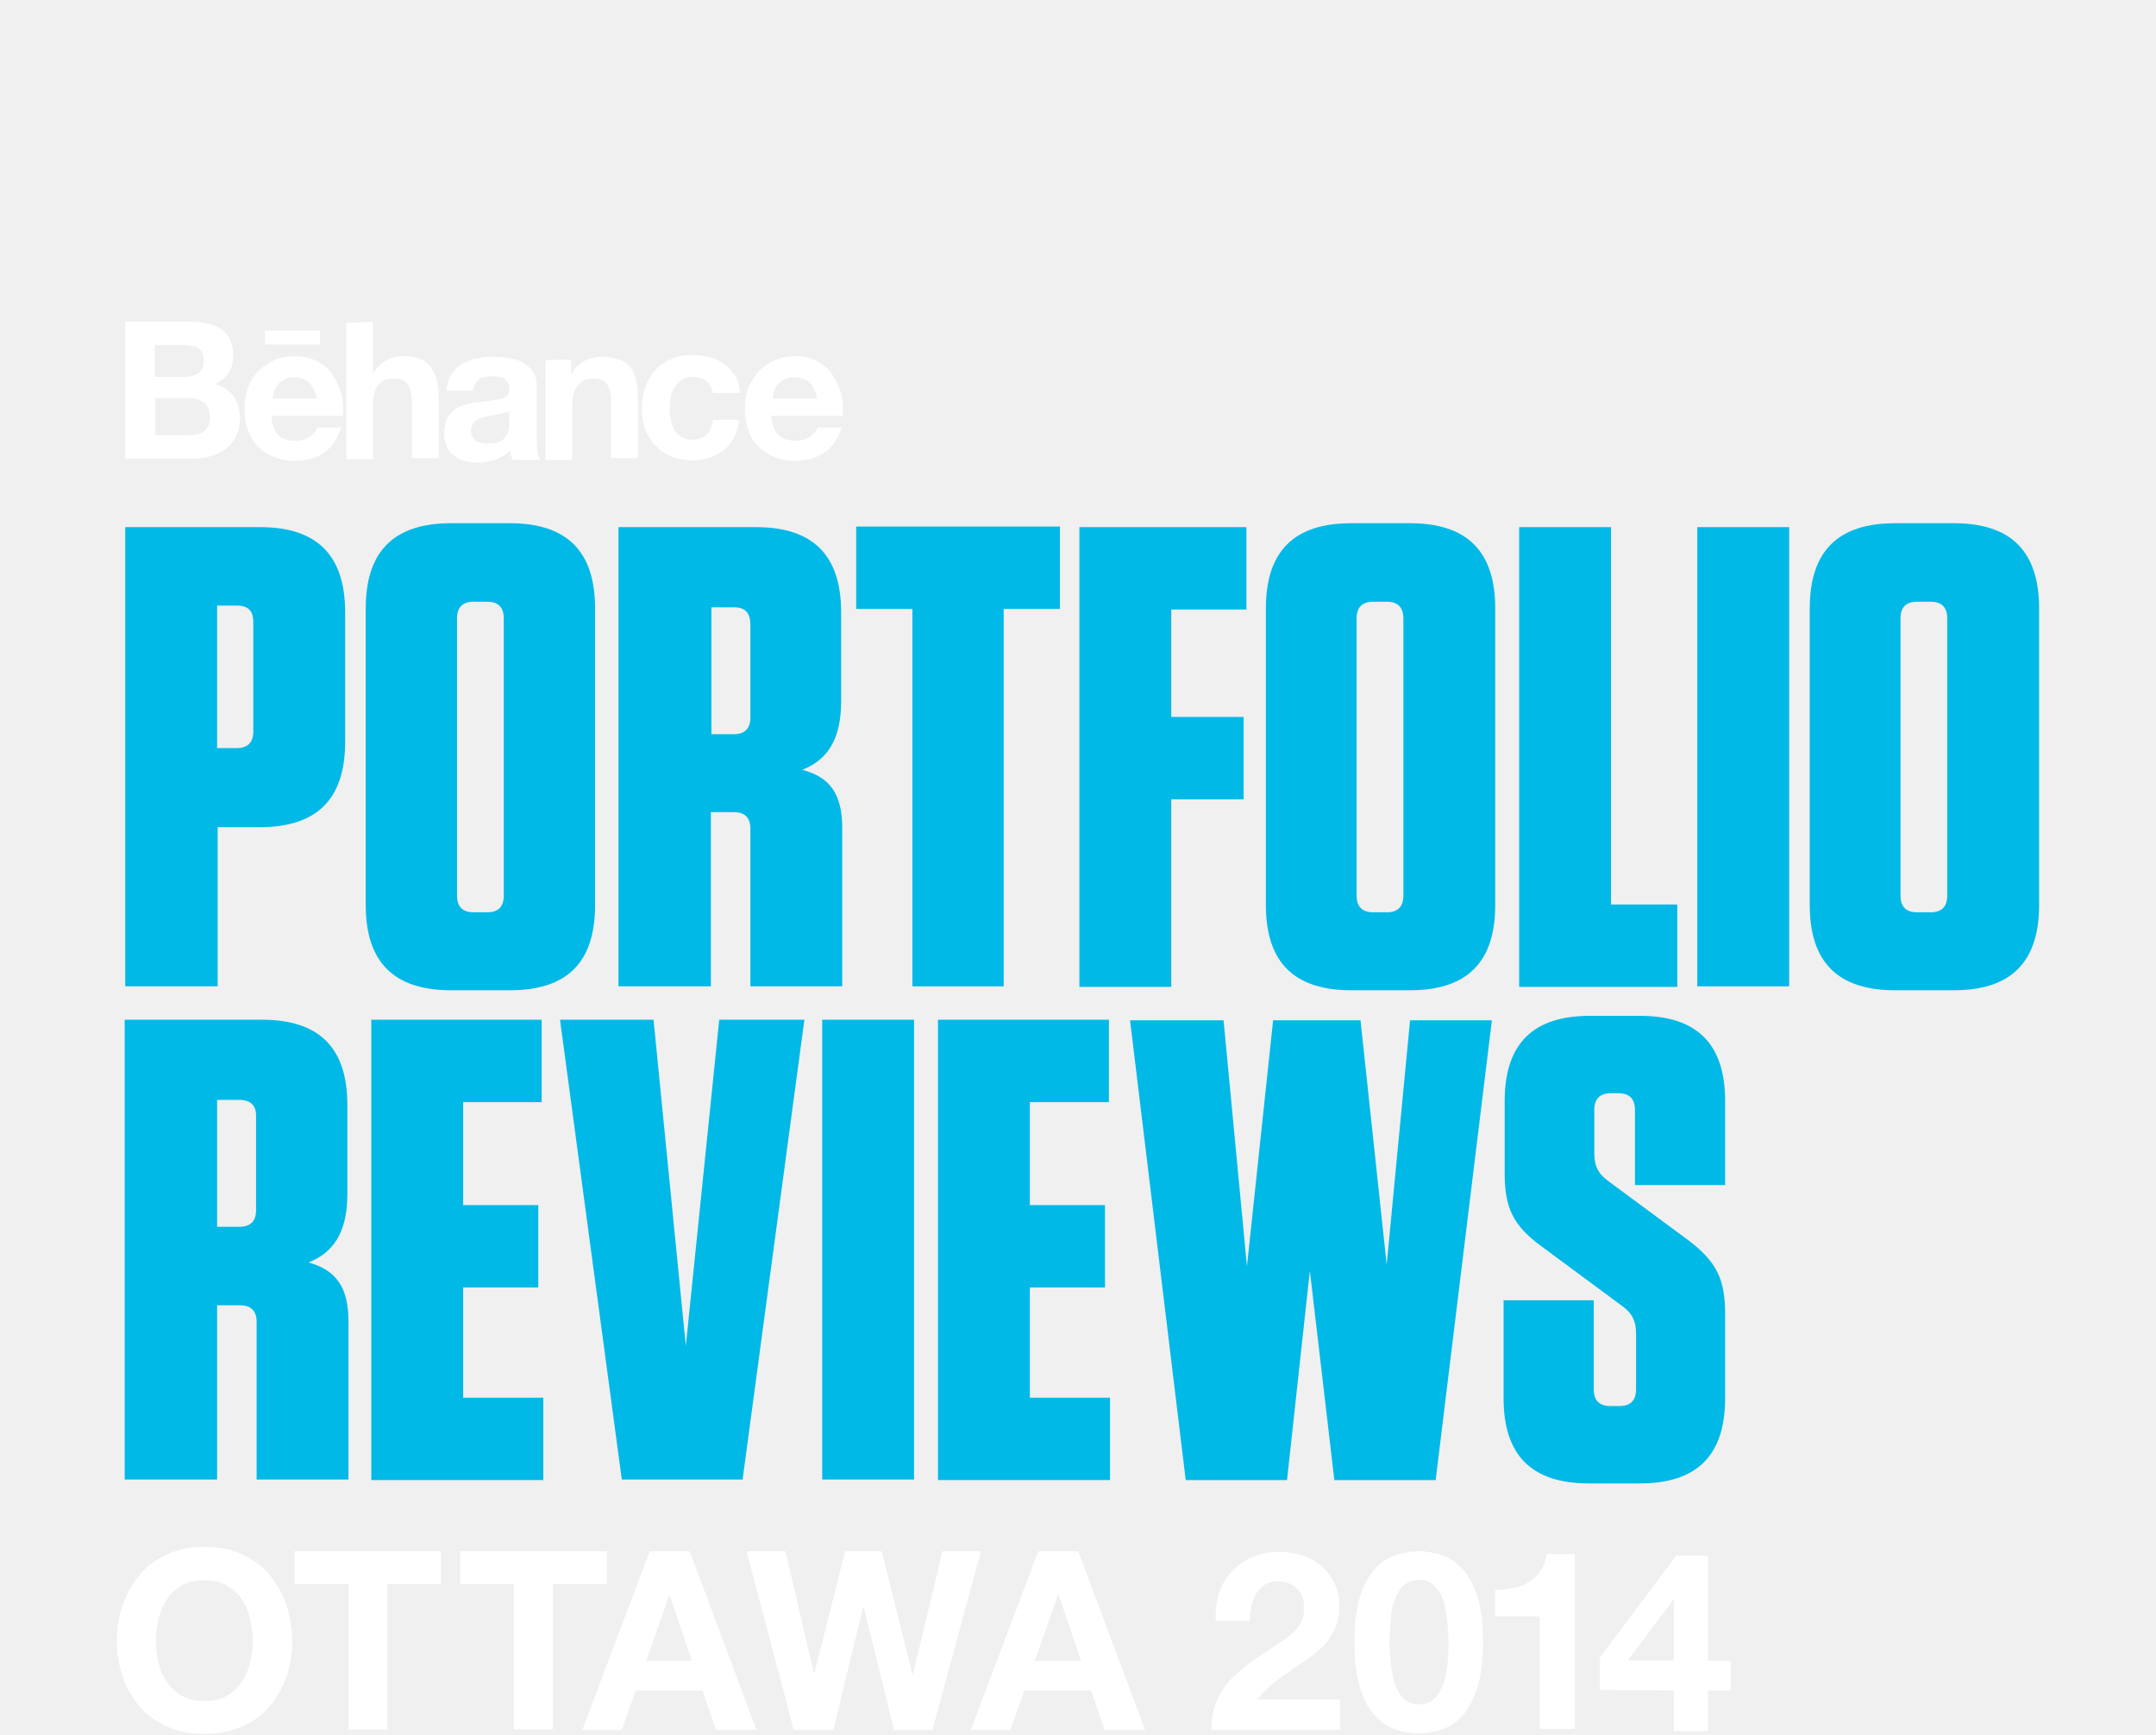
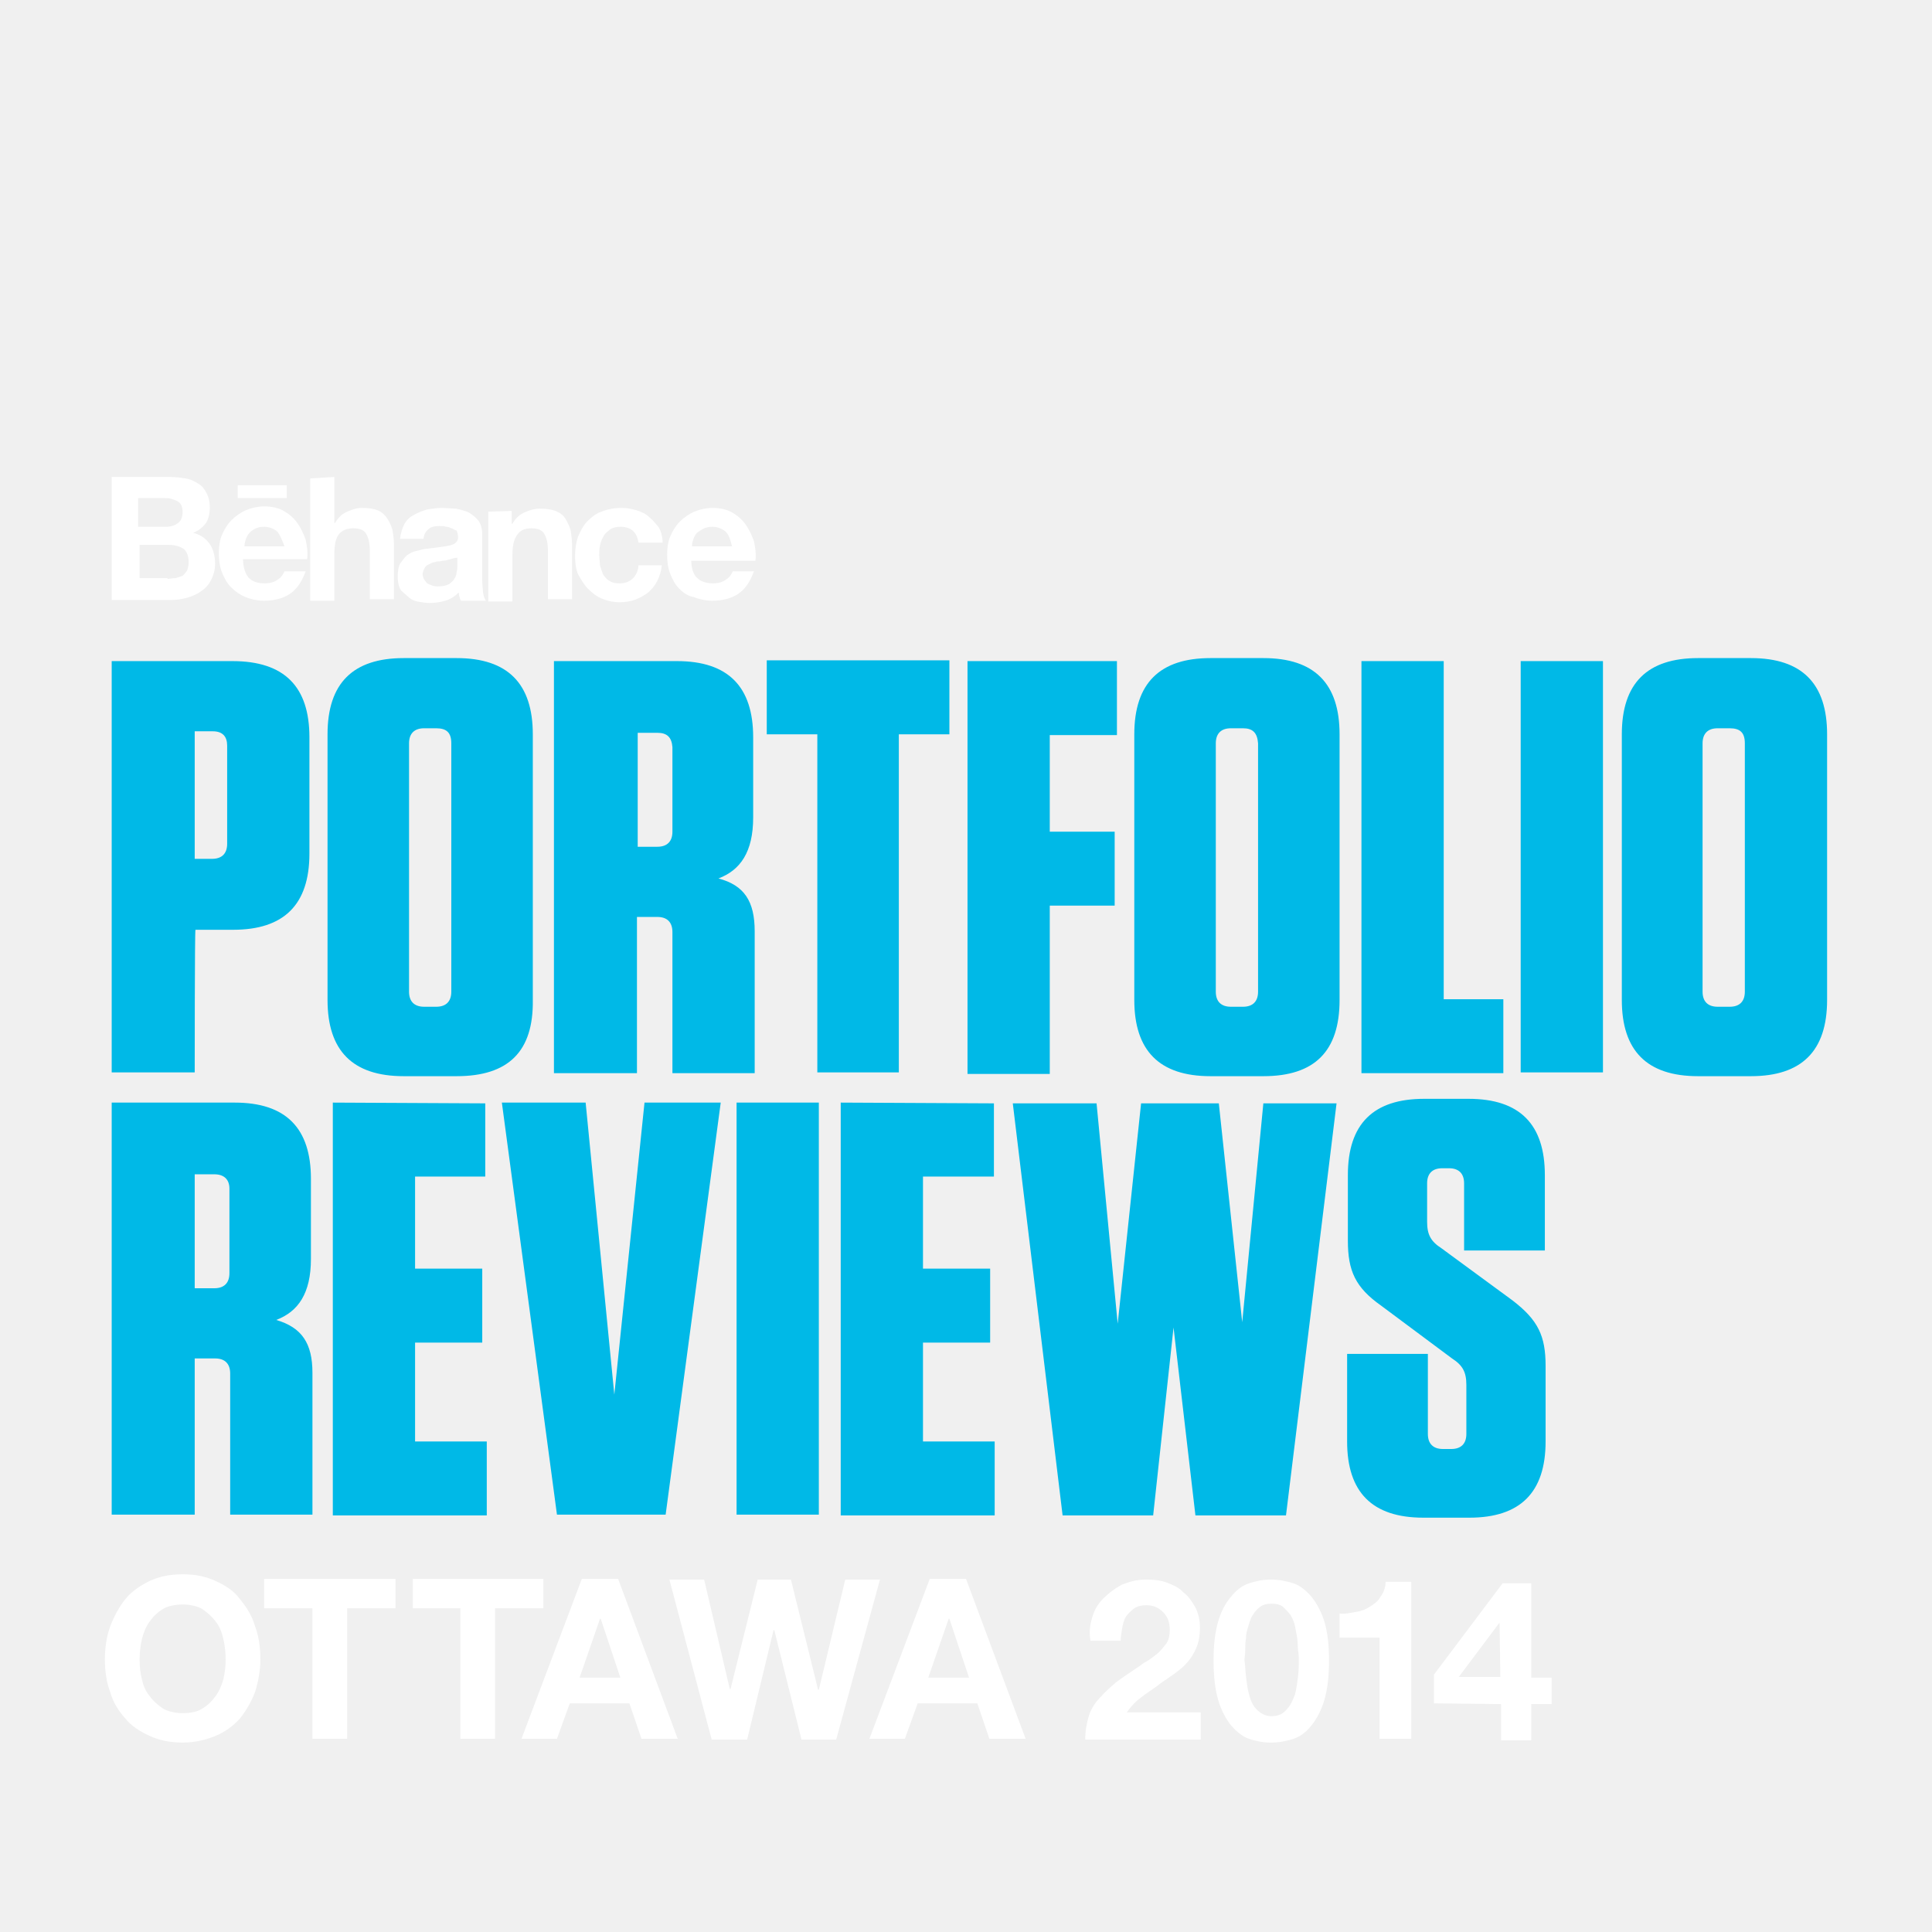
- <svg xmlns="http://www.w3.org/2000/svg" version="1.1" id="Layer_1" x="0px" y="0px" viewBox="0 0 387.3 311.6" style="enable-background:new 0 0 387.3 311.6;" xml:space="preserve">
-   <g>
-     <g style="enable-background:new    ;">
-       <path style="fill:#FFFFFF;" d="M22.1,288.2c0.7-2,1.8-3.9,3.1-5.4c1.3-1.6,3-2.7,4.9-3.6c2-0.9,4.1-1.3,6.6-1.3    c2.5,0,4.7,0.4,6.7,1.3c1.9,0.9,3.6,2,4.9,3.6c1.3,1.6,2.4,3.3,3.1,5.4c0.7,2,1.1,4.3,1.1,6.7c0,2.3-0.4,4.5-1.1,6.5    c-0.7,2-1.8,3.8-3.1,5.3c-1.3,1.5-3,2.7-4.9,3.5c-1.9,0.8-4.1,1.3-6.7,1.3c-2.5,0-4.7-0.4-6.6-1.3c-2-0.9-3.7-2-4.9-3.5    c-1.3-1.5-2.4-3.2-3.1-5.3c-0.7-2-1.1-4.2-1.1-6.5C21,292.5,21.3,290.3,22.1,288.2z M28.5,298.8c0.3,1.3,0.8,2.4,1.5,3.4    s1.6,1.8,2.7,2.5c1.1,0.6,2.5,0.9,4,0.9c1.6,0,3-0.3,4-0.9c1.1-0.6,2-1.5,2.7-2.5c0.7-1,1.2-2.2,1.5-3.4c0.3-1.3,0.5-2.6,0.5-3.9    c0-1.4-0.2-2.7-0.5-4.1s-0.8-2.5-1.5-3.5c-0.7-1.1-1.6-1.8-2.7-2.5c-1.1-0.6-2.5-0.9-4-0.9s-3,0.3-4,0.9c-1.1,0.6-2,1.5-2.7,2.5    c-0.7,1.1-1.2,2.2-1.5,3.5c-0.3,1.3-0.5,2.7-0.5,4.1C28,296.3,28.2,297.6,28.5,298.8z" />
-       <path style="fill:#FFFFFF;" d="M52.9,284.6v-5.9h26.3v5.9h-9.6v26.1h-7v-26.1H52.9z" />
-       <path style="fill:#FFFFFF;" d="M82.7,284.6v-5.9H109v5.9h-9.7v26.1h-7v-26.1H82.7z" />
-       <path style="fill:#FFFFFF;" d="M123.9,278.7l12,32.1h-7.3l-2.4-7.1h-12l-2.5,7.1h-7.1l12.1-32.1L123.9,278.7L123.9,278.7z     M124.3,298.4l-4-11.8h-0.1l-4.1,11.8H124.3z" />
-       <path style="fill:#FFFFFF;" d="M160.6,310.8l-5.4-21.9H155l-5.3,21.9h-7.1l-8.5-32.1h7l5.1,21.9h0.1l5.5-21.9h6.6l5.5,22.1h0.1    l5.3-22.1h6.9l-8.7,32.1H160.6z" />
-       <path style="fill:#FFFFFF;" d="M193.7,278.7l12,32.1h-7.3l-2.4-7.1h-12l-2.5,7.1h-7.1l12.1-32.1H193.7z M194.2,298.4l-4-11.8H190    l-4.1,11.8H194.2z" />
-       <path style="fill:#FFFFFF;" d="M218.9,286.5c0.5-1.6,1.2-2.9,2.2-4c1-1.1,2.2-2,3.7-2.7c1.5-0.6,3.1-1,5-1c1.5,0,2.8,0.2,4.1,0.6    c1.3,0.4,2.5,1.1,3.4,1.9c1,0.8,1.8,1.9,2.4,3.1s0.9,2.6,0.9,4.1c0,1.6-0.3,3-0.8,4.1c-0.5,1.1-1.2,2.2-2,3    c-0.8,0.9-1.8,1.7-2.8,2.4c-1.1,0.7-2.2,1.5-3.2,2.2c-1.1,0.7-2.2,1.5-3.2,2.3c-1,0.8-1.9,1.8-2.7,2.8h14.8v5.5h-23.1    c0-1.8,0.3-3.4,0.8-4.8c0.5-1.3,1.2-2.5,2.2-3.7c0.9-1.1,2-2,3.2-3c1.2-0.9,2.5-1.8,3.9-2.7c0.7-0.5,1.4-1,2.2-1.5    c0.8-0.5,1.5-1.1,2.2-1.6c0.6-0.6,1.2-1.3,1.6-2c0.4-0.8,0.6-1.6,0.6-2.5c0-1.6-0.4-2.7-1.3-3.6c-0.9-0.9-2-1.3-3.4-1.3    c-0.9,0-1.7,0.2-2.4,0.6c-0.6,0.4-1.2,1-1.6,1.7c-0.4,0.7-0.6,1.5-0.8,2.3c-0.2,0.9-0.3,1.7-0.3,2.5h-6.1    C218.3,289.6,218.5,288,218.9,286.5z" />
-       <path style="fill:#FFFFFF;" d="M244.2,287.2c0.6-2.1,1.5-3.8,2.5-5c1.1-1.3,2.3-2.2,3.7-2.7c1.4-0.5,2.8-0.8,4.4-0.8    c1.6,0,3.1,0.3,4.5,0.8c1.4,0.5,2.6,1.5,3.7,2.7c1.1,1.3,1.9,3,2.5,5c0.6,2.1,0.9,4.6,0.9,7.7c0,3.2-0.3,5.8-0.9,7.9    c-0.6,2.1-1.5,3.8-2.5,5.1c-1.1,1.3-2.3,2.2-3.7,2.7c-1.4,0.5-2.9,0.8-4.5,0.8c-1.6,0-3-0.3-4.4-0.8c-1.4-0.5-2.6-1.5-3.7-2.7    c-1.1-1.3-1.9-3-2.5-5.1s-0.9-4.7-0.9-7.9C243.3,291.9,243.6,289.4,244.2,287.2z M249.8,298.2c0.1,1.3,0.3,2.5,0.6,3.7    c0.3,1.2,0.8,2.2,1.5,3c0.7,0.8,1.7,1.3,3,1.3s2.3-0.4,3-1.3c0.7-0.8,1.2-1.8,1.6-3c0.3-1.2,0.5-2.4,0.6-3.7    c0.1-1.3,0.1-2.4,0.1-3.2c0-0.5,0-1.2-0.1-2c0-0.8-0.1-1.6-0.2-2.4c-0.1-0.8-0.3-1.6-0.4-2.4s-0.5-1.5-0.9-2.2    c-0.4-0.6-0.9-1.1-1.5-1.6c-0.6-0.4-1.3-0.6-2.2-0.6c-0.9,0-1.6,0.2-2.2,0.6c-0.6,0.4-1.1,0.9-1.5,1.6c-0.4,0.6-0.6,1.3-0.9,2.2    s-0.4,1.6-0.4,2.4c-0.1,0.8-0.1,1.6-0.2,2.4c0,0.8-0.1,1.4-0.1,2C249.6,295.9,249.7,297,249.8,298.2z" />
-       <path style="fill:#FFFFFF;" d="M276.6,310.8v-20.4h-8v-4.8c1.1,0.1,2.2-0.1,3.2-0.3c1.1-0.2,2-0.5,2.8-1.1c0.8-0.5,1.6-1.1,2.1-2    c0.6-0.8,1-1.8,1.1-3h5.1v31.4h-6.4L276.6,310.8L276.6,310.8z" />
-       <path style="fill:#FFFFFF;" d="M287.4,303.6v-5.8l13.7-18.3h5.7v18.9h4.1v5.3h-4.1v7.3h-6.1v-7.3L287.4,303.6L287.4,303.6z     M300.6,287.4l-8.2,10.9h8.3v-10.9H300.6z" />
-     </g>
-     <g>
-       <path style="fill:#00B9E7;" d="M39.1,177.2H22.5V94.7h24.2C57,94.7,62,99.8,62,110v23.3c0,10.3-5.1,15.3-15.3,15.3h-7.6V177.2z     M42.6,108.8H39v25.6h3.5c2,0,3-1,3-3v-19.7C45.5,109.8,44.6,108.8,42.6,108.8z" />
-       <path style="fill:#00B9E7;" d="M91.6,177.9H81c-10.3,0-15.3-5.1-15.3-15.3v-53.3C65.7,99,70.8,94,81,94h10.6    c10.3,0,15.3,5.1,15.3,15.3v53.3C106.9,172.9,101.9,177.9,91.6,177.9z M87.5,108.1h-2.4c-2,0-3,1-3,3v49.8c0,2,1,3,3,3h2.4    c2,0,3-1,3-3v-49.8C90.5,109.1,89.5,108.1,87.5,108.1z" />
-       <path style="fill:#00B9E7;" d="M151.3,148.8v28.4h-16.5v-28.3c0-2-1-3-3-3h-4.1v31.3h-16.6V94.7h24.7c10.3,0,15.3,5.1,15.3,15.3    v16c0,7-2.6,10.6-7,12.3C149.2,139.6,151.3,142.8,151.3,148.8z M131.8,109.1h-4v22.8h4c2,0,3-1,3-3V112    C134.7,110,133.8,109.1,131.8,109.1z" />
-       <path style="fill:#00B9E7;" d="M163.9,177.2v-67.8h-10.1V94.6h36.6v14.8h-10.1v67.8L163.9,177.2L163.9,177.2z" />
-       <path style="fill:#00B9E7;" d="M223.9,94.7v14.8h-13.5v19.3h13v14.8h-13v33.7h-16.5V94.7H223.9z" />
-       <path style="fill:#00B9E7;" d="M253.3,177.9h-10.6c-10.3,0-15.3-5.1-15.3-15.3v-53.3c0-10.3,5.1-15.3,15.3-15.3h10.6    c10.3,0,15.3,5.1,15.3,15.3v53.3C268.6,172.9,263.5,177.9,253.3,177.9z M249.1,108.1h-2.4c-2,0-3,1-3,3v49.8c0,2,1,3,3,3h2.4    c2,0,3-1,3-3v-49.8C252.1,109.1,251.1,108.1,249.1,108.1z" />
-       <path style="fill:#00B9E7;" d="M289.4,94.7v67.8h11.9v14.8h-28.4V94.7H289.4z" />
-       <path style="fill:#00B9E7;" d="M321.4,177.2h-16.5V94.7h16.5V177.2z" />
-       <path style="fill:#00B9E7;" d="M351,177.9h-10.6c-10.3,0-15.3-5.1-15.3-15.3v-53.3c0-10.3,5.1-15.3,15.3-15.3H351    c10.3,0,15.3,5.1,15.3,15.3v53.3C366.3,172.9,361.2,177.9,351,177.9z M346.8,108.1h-2.4c-2,0-3,1-3,3v49.8c0,2,1,3,3,3h2.4    c2,0,3-1,3-3v-49.8C349.8,109.1,348.8,108.1,346.8,108.1z" />
-       <path style="fill:#00B9E7;" d="M62.6,237.4v28.4H46.1v-28.3c0-2-1-3-3-3H39v31.3H22.4v-82.6h24.7c10.3,0,15.3,5.1,15.3,15.3v16    c0,7-2.6,10.6-7,12.3C60.5,228.2,62.6,231.4,62.6,237.4z M43,197.6h-4v22.8h4c2,0,3-1,3-3v-17C46,198.6,45,197.6,43,197.6z" />
-       <path style="fill:#00B9E7;" d="M97.3,183.3V198H83.2v18.5h13.5v14.8H83.2v19.8h14.4v14.8H66.7v-82.7H97.3z" />
-       <path style="fill:#00B9E7;" d="M111.7,265.8l-11.1-82.6h16.8l5.8,58.6l6-58.6h15.3l-11.1,82.6H111.7z" />
-       <path style="fill:#00B9E7;" d="M164.2,265.8h-16.5v-82.6h16.5V265.8z" />
-       <path style="fill:#00B9E7;" d="M199.2,183.3V198H185v18.5h13.5v14.8H185v19.8h14.4v14.8h-30.9v-82.7H199.2z" />
-       <path style="fill:#00B9E7;" d="M244.4,183.3l4.7,43.9l4.2-43.9H268l-10.1,82.6h-18.2l-4.4-37.6l-4.1,37.6h-18.2L203,183.3h16.8    l4.2,44.2l4.7-44.2L244.4,183.3L244.4,183.3z" />
-       <path style="fill:#00B9E7;" d="M309.9,236v15.2c0,10.3-5.1,15.3-15.3,15.3h-9.2c-10.3,0-15.3-5.1-15.3-15.3v-17.6h16.2v16    c0,2,1,3,3,3h1.6c2,0,3-1,3-3v-9.9c0-2.6-0.8-3.9-2.8-5.3l-14.2-10.5c-5.1-3.7-6.6-7-6.6-13v-13.1c0-10.3,5.1-15.3,15.3-15.3h9    c10.3,0,15.3,5.1,15.3,15.3v15.1h-16.2v-13.5c0-2-1-3-3-3h-1.3c-2,0-3,1-3,3v7.7c0,2.6,0.8,3.9,2.8,5.3l14.2,10.5    C308.4,226.7,309.9,229.9,309.9,236z" />
-     </g>
-     <g>
-       <path style="fill:#FFFFFF;" d="M34,57.8c1.1,0,2.3,0.1,3.2,0.3c1,0.2,1.8,0.6,2.5,1c0.7,0.4,1.2,1.1,1.6,1.9s0.6,1.8,0.6,2.9    c0,1.2-0.3,2.3-0.8,3.1c-0.6,0.8-1.4,1.5-2.5,2c1.6,0.4,2.6,1.2,3.4,2.3c0.8,1.1,1.1,2.5,1.1,3.9c0,1.2-0.3,2.3-0.7,3.2    c-0.4,0.9-1.1,1.7-1.9,2.3c-0.8,0.6-1.8,1-2.8,1.3c-1,0.3-2.1,0.4-3.2,0.4h-12V57.8L34,57.8L34,57.8z M33.3,67.7    c1,0,1.8-0.3,2.4-0.7c0.6-0.4,0.9-1.2,0.9-2.3c0-0.6-0.1-1-0.3-1.4c-0.2-0.4-0.5-0.6-0.8-0.8c-0.3-0.2-0.8-0.3-1.2-0.4    c-0.4-0.1-0.9-0.1-1.4-0.1h-5.1v5.7H33.3z M33.6,78.2c0.5,0,1-0.1,1.6-0.1c0.5-0.1,0.9-0.3,1.3-0.5s0.6-0.6,0.9-1    c0.2-0.4,0.3-1,0.3-1.6c0-1.3-0.4-2.2-1.1-2.7c-0.7-0.5-1.7-0.8-2.8-0.8h-5.9v6.7L33.6,78.2L33.6,78.2z" />
-       <path style="fill:#FFFFFF;" d="M49.9,78.1c0.7,0.7,1.8,1.1,3.2,1.1c1,0,1.9-0.3,2.6-0.8c0.7-0.5,1.1-1,1.3-1.6h4.3    c-0.7,2.1-1.8,3.7-3.2,4.6c-1.4,0.9-3.2,1.4-5.1,1.4c-1.4,0-2.7-0.3-3.8-0.7c-1.1-0.4-2-1.1-2.9-1.9c-0.8-0.8-1.3-1.8-1.8-3    c-0.4-1.1-0.6-2.5-0.6-3.8c0-1.3,0.2-2.6,0.6-3.7c0.4-1.1,1-2.1,1.9-3c0.8-0.8,1.8-1.5,2.9-2c1.1-0.5,2.4-0.7,3.7-0.7    c1.5,0,2.8,0.3,4,0.9c1.1,0.6,2,1.3,2.7,2.4c0.7,1,1.2,2.1,1.6,3.4c0.3,1.3,0.4,2.6,0.3,4H48.8C48.7,76.1,49.3,77.4,49.9,78.1z     M55.6,68.8c-0.6-0.6-1.6-1-2.7-1c-0.8,0-1.4,0.1-1.9,0.4c-0.5,0.3-0.9,0.6-1.2,1c-0.3,0.4-0.5,0.8-0.6,1.3    c-0.1,0.4-0.2,0.8-0.2,1.1h8C56.6,70.4,56.2,69.4,55.6,68.8z" />
-       <path style="fill:#FFFFFF;" d="M67,57.8V67h0.1c0.6-1,1.4-1.8,2.4-2.3c1-0.5,1.9-0.7,2.8-0.7c1.3,0,2.4,0.2,3.2,0.5s1.5,0.9,2,1.6    c0.4,0.6,0.8,1.4,1,2.3c0.2,0.9,0.3,1.9,0.3,3v10.9H74V72.4c0-1.5-0.3-2.6-0.7-3.3C72.8,68.4,72,68,70.8,68    c-1.3,0-2.3,0.4-2.9,1.2c-0.6,0.8-0.9,2.1-0.9,3.9v9.4h-4.8V58L67,57.8L67,57.8z" />
-       <path style="fill:#FFFFFF;" d="M81.1,67.2c0.5-0.8,1.1-1.3,1.9-1.8c0.8-0.4,1.7-0.8,2.6-1c1-0.2,1.9-0.3,3-0.3    c0.9,0,1.8,0.1,2.7,0.2c0.9,0.1,1.8,0.4,2.5,0.8c0.8,0.4,1.3,0.9,1.9,1.6c0.5,0.6,0.7,1.6,0.7,2.6v9.3c0,0.8,0.1,1.6,0.1,2.3    c0.1,0.8,0.3,1.3,0.6,1.7h-5c-0.1-0.2-0.3-0.6-0.3-0.8c-0.1-0.3-0.1-0.6-0.1-0.9c-0.8,0.8-1.7,1.3-2.7,1.7c-1,0.3-2.1,0.5-3.2,0.5    c-0.8,0-1.6-0.1-2.4-0.3c-0.7-0.2-1.3-0.5-1.9-1s-1-1-1.3-1.7c-0.3-0.6-0.4-1.5-0.4-2.4c0-1,0.2-1.9,0.5-2.5    c0.4-0.6,0.8-1.1,1.3-1.6c0.6-0.4,1.2-0.7,1.9-0.9c0.7-0.2,1.5-0.4,2.2-0.4c0.7-0.1,1.5-0.2,2.2-0.3c0.7-0.1,1.3-0.2,1.9-0.3    c0.6-0.1,1-0.3,1.3-0.6c0.3-0.3,0.4-0.6,0.4-1.1c0-0.5-0.1-1-0.3-1.3s-0.4-0.6-0.7-0.7c-0.3-0.2-0.6-0.3-1-0.3    c-0.4-0.1-0.8-0.1-1.2-0.1c-1,0-1.8,0.2-2.3,0.6c-0.6,0.4-0.9,1.1-1,2h-4.8C80.3,68.9,80.6,68,81.1,67.2z M90.7,74.1    c-0.3,0.1-0.6,0.2-1,0.3c-0.4,0.1-0.7,0.1-1.1,0.2s-0.8,0.1-1.1,0.2c-0.4,0.1-0.7,0.2-1.1,0.3s-0.6,0.3-0.9,0.4    c-0.3,0.2-0.4,0.4-0.6,0.8c-0.1,0.3-0.3,0.7-0.3,1.1c0,0.4,0.1,0.8,0.3,1.1c0.2,0.3,0.4,0.5,0.6,0.7c0.3,0.2,0.6,0.3,1,0.4    c0.4,0.1,0.8,0.1,1.1,0.1c1,0,1.7-0.1,2.3-0.4c0.5-0.3,0.9-0.7,1.1-1.1c0.3-0.4,0.4-0.9,0.4-1.3c0.1-0.4,0.1-0.8,0.1-1.1v-1.8    C91.3,73.9,91,74.1,90.7,74.1z" />
-       <path style="fill:#FFFFFF;" d="M102.6,64.6v2.5h0.1c0.6-1,1.4-1.8,2.4-2.3c1-0.5,2-0.7,3-0.7c1.3,0,2.4,0.2,3.2,0.5s1.5,0.8,2,1.5    c0.5,0.7,0.8,1.4,1,2.3c0.2,0.9,0.3,1.9,0.3,3v10.9h-4.8V72.4c0-1.5-0.3-2.6-0.7-3.3c-0.4-0.7-1.3-1.1-2.5-1.1    c-1.3,0-2.3,0.5-2.9,1.3c-0.6,0.8-0.9,2.1-0.9,3.9v9.4H98V64.7L102.6,64.6L102.6,64.6z" />
-       <path style="fill:#FFFFFF;" d="M124.4,67.7c-0.8,0-1.4,0.2-1.9,0.5c-0.5,0.4-1,0.8-1.3,1.3c-0.3,0.6-0.6,1.1-0.7,1.9    c-0.1,0.7-0.2,1.3-0.2,2c0,0.6,0.1,1.3,0.2,2c0.1,0.6,0.4,1.3,0.6,1.8c0.3,0.5,0.7,1,1.3,1.3c0.5,0.3,1.1,0.5,1.9,0.5    c1.1,0,2-0.3,2.7-1c0.6-0.6,1-1.6,1.1-2.6h4.7c-0.3,2.4-1.2,4.1-2.7,5.4c-1.6,1.2-3.4,1.9-5.8,1.9c-1.3,0-2.6-0.3-3.7-0.7    c-1.1-0.4-2-1.1-2.8-1.9c-0.8-0.8-1.4-1.8-1.9-2.9c-0.4-1.1-0.6-2.3-0.6-3.7s0.2-2.6,0.6-3.9c0.4-1.1,1-2.2,1.8-3.1    c0.8-0.8,1.8-1.6,2.9-2c1.1-0.5,2.5-0.7,3.9-0.7c1,0,2,0.1,3.1,0.4c1,0.3,1.9,0.7,2.6,1.3c0.8,0.6,1.4,1.3,1.9,2.1s0.8,1.9,0.8,3    h-4.8C127.7,68.8,126.5,67.7,124.4,67.7z" />
-       <rect x="47.6" y="59.4" style="fill:#FFFFFF;" width="9.9" height="2.5" />
-       <path style="fill:#FFFFFF;" d="M139.8,78.1c0.7,0.7,1.9,1.1,3.2,1.1c1,0,1.9-0.3,2.6-0.8c0.7-0.5,1.1-1,1.3-1.6h4.3    c-0.7,2.1-1.8,3.7-3.2,4.6c-1.4,0.9-3.2,1.4-5.1,1.4c-1.4,0-2.7-0.3-3.8-0.7c-1.1-0.4-2-1.1-2.9-1.9c-0.8-0.8-1.4-1.8-1.8-3    c-0.4-1.1-0.6-2.5-0.6-3.8c0-1.3,0.2-2.6,0.6-3.7c0.5-1.1,1.1-2.1,1.9-3c0.8-0.8,1.8-1.5,2.9-2c1.1-0.5,2.4-0.7,3.7-0.7    c1.5,0,2.8,0.3,3.9,0.9c1.1,0.6,2,1.3,2.7,2.4c0.7,1,1.2,2.1,1.6,3.4c0.3,1.3,0.4,2.6,0.3,4h-12.9    C138.6,76.1,139.1,77.4,139.8,78.1z M145.5,68.8c-0.6-0.6-1.6-1-2.7-1c-0.8,0-1.4,0.1-1.9,0.4c-0.5,0.3-1,0.6-1.3,1    c-0.3,0.4-0.5,0.8-0.6,1.3c-0.1,0.5-0.2,0.8-0.2,1.1h8C146.5,70.4,146.1,69.4,145.5,68.8z" />
-     </g>
+ <svg xmlns="http://www.w3.org/2000/svg" viewBox="0 0 256 256" enable-background="new 0 0 256 256">
+   <style type="text/css">.st0{enable-background:new ;} .st1{fill:#FFFFFF;} .st2{fill:#00B9E7;}</style>
+   <g class="st0">
+     <path class="st1" d="M14.6 215.5c.5-1.3 1.2-2.6 2-3.6.9-1.1 2-1.8 3.2-2.4 1.3-.6 2.7-.9 4.4-.9s3.1.3 4.4.9c1.3.6 2.4 1.3 3.2 2.4.9 1.1 1.6 2.2 2 3.6.5 1.3.7 2.8.7 4.4 0 1.5-.3 3-.7 4.3-.5 1.3-1.2 2.5-2 3.5-.9 1-2 1.8-3.2 2.3s-2.7.9-4.4.9c-1.7 0-3.1-.3-4.4-.9-1.3-.6-2.4-1.3-3.2-2.3-.9-1-1.6-2.1-2-3.5-.5-1.3-.7-2.8-.7-4.3s.2-3 .7-4.4zm4.2 7c.2.9.5 1.6 1 2.2.5.7 1.1 1.2 1.8 1.7.7.4 1.7.6 2.6.6 1.1 0 2-.2 2.6-.6.7-.4 1.3-1 1.8-1.7s.8-1.5 1-2.2c.2-.9.3-1.7.3-2.6 0-.9-.1-1.8-.3-2.7-.2-.9-.5-1.7-1-2.3-.5-.7-1.1-1.2-1.8-1.7-.7-.4-1.7-.6-2.6-.6s-2 .2-2.6.6c-.7.4-1.3 1-1.8 1.7s-.8 1.5-1 2.3c-.2.9-.3 1.8-.3 2.7 0 1 .1 1.8.3 2.6zM35 213.1v-3.9h17.4v3.9h-6.4v17.3h-4.6v-17.3h-6.4zM54.7 213.1v-3.9h17.3v3.9h-6.4v17.3h-4.6v-17.3h-6.3zM81.9 209.2l7.9 21.2h-4.8l-1.6-4.7h-7.9l-1.7 4.7h-4.7l8-21.2h4.8zm.3 13.1l-2.6-7.8h-.1l-2.7 7.8h5.4zM106.2 230.5l-3.6-14.5h-.1l-3.5 14.5h-4.7l-5.6-21.2h4.6l3.4 14.5h.1l3.6-14.5h4.4l3.6 14.6h.1l3.5-14.6h4.6l-5.8 21.2h-4.6zM128 209.2l7.9 21.2h-4.8l-1.6-4.7h-7.9l-1.7 4.7h-4.7l8-21.2h4.8zm.4 13.1l-2.6-7.8h-.1l-2.7 7.8h5.4zM144.7 214.4c.3-1.1.8-1.9 1.5-2.6.7-.7 1.5-1.3 2.4-1.8 1-.4 2-.7 3.3-.7 1 0 1.9.1 2.7.4s1.7.7 2.2 1.3c.7.5 1.2 1.3 1.6 2 .4.8.6 1.7.6 2.7 0 1.1-.2 2-.5 2.7-.3.7-.8 1.5-1.3 2-.5.6-1.2 1.1-1.9 1.6s-1.5 1-2.1 1.5c-.7.5-1.5 1-2.1 1.5-.7.5-1.3 1.2-1.8 1.9h9.8v3.6h-15.3c0-1.2.2-2.2.5-3.2.3-.9.8-1.7 1.5-2.4.6-.7 1.3-1.3 2.1-2 .8-.6 1.7-1.2 2.6-1.8.5-.3.9-.7 1.5-1 .5-.3 1-.7 1.5-1.1.4-.4.8-.9 1.1-1.3.3-.5.4-1.1.4-1.7 0-1.1-.3-1.8-.9-2.4-.6-.6-1.3-.9-2.2-.9-.6 0-1.1.1-1.6.4-.4.3-.8.7-1.1 1.1-.3.5-.4 1-.5 1.5-.1.6-.2 1.1-.2 1.7h-4c-.2-1-.1-2 .2-3zM161.4 214.9c.4-1.4 1-2.5 1.7-3.3.7-.9 1.5-1.5 2.4-1.8.9-.3 1.9-.5 2.9-.5 1.1 0 2 .2 3 .5.9.3 1.7 1 2.4 1.8.7.9 1.3 2 1.7 3.3.4 1.4.6 3 .6 5.1 0 2.1-.2 3.8-.6 5.2s-1 2.5-1.7 3.4c-.7.9-1.5 1.5-2.4 1.8-.9.3-1.9.5-3 .5s-2-.2-2.9-.5c-.9-.3-1.7-1-2.4-1.8-.7-.9-1.3-2-1.7-3.4-.4-1.4-.6-3.1-.6-5.2 0-2 .2-3.7.6-5.1zm3.7 7.2c.1.9.2 1.7.4 2.4.2.8.5 1.5 1 2s1.1.9 2 .9 1.5-.3 2-.9c.5-.5.8-1.2 1.1-2 .2-.8.3-1.6.4-2.4.1-.9.1-1.6.1-2.1 0-.3 0-.8-.1-1.3l-.1-1.6s-.2-1.1-.3-1.6-.3-1-.6-1.5c-.3-.4-.6-.7-1-1.1-.4-.3-.9-.4-1.5-.4s-1.1.1-1.5.4-.7.6-1 1.1c-.3.4-.4.9-.6 1.5s-.3 1.1-.3 1.6c-.1.5-.1 1.1-.1 1.6s-.1.9-.1 1.3c.1.6.1 1.3.2 2.1zM182.8 230.5v-13.5h-5.3v-3.2c.7.1 1.5-.1 2.1-.2.7-.1 1.3-.3 1.9-.7.5-.3 1.1-.7 1.4-1.3.4-.5.7-1.2.7-2h3.4v20.8h-4.2v.1zM190 225.7v-3.8l9.1-12.1h3.8v12.5h2.7v3.5h-2.7v4.8h-4v-4.8l-8.9-.1zm8.7-10.7l-5.4 7.2h5.5l-.1-7.2z" />
  </g>
+   <path class="st2" d="M25.8 142.1h-11v-54.5h16c6.9 0 10.2 3.4 10.2 10.1v15.4c0 6.8-3.4 10.1-10.1 10.1h-5c-.1 0-.1 18.9-.1 18.9zm2.4-45.2h-2.4v16.9h2.3c1.3 0 2-.7 2-2v-13c0-1.2-.6-1.9-1.9-1.9zM60.5 142.6h-7c-6.8 0-10.1-3.4-10.1-10.1v-35.2c0-6.8 3.4-10.1 10.1-10.1h7c6.8 0 10.1 3.4 10.1 10.1v35.2c.1 6.8-3.2 10.1-10.1 10.1zm-2.7-46.1h-1.6c-1.3 0-2 .7-2 2v32.9c0 1.3.7 2 2 2h1.6c1.3 0 2-.7 2-2v-32.9c0-1.4-.6-2-2-2zM100 123.4v18.8h-10.9v-18.7c0-1.3-.7-2-2-2h-2.7v20.7h-11v-54.6h16.3c6.8 0 10.1 3.4 10.1 10.1v10.6c0 4.6-1.7 7-4.6 8.1 3.4.9 4.8 3 4.8 7zm-12.9-26.3h-2.6v15.1h2.6c1.3 0 2-.7 2-2v-11.2c-.1-1.3-.7-1.9-2-1.9zM108.3 142.1v-44.8h-6.7v-9.8h24.2v9.8h-6.7v44.8h-10.8zM148 87.6v9.8h-8.9v12.8h8.6v9.8h-8.6v22.3h-10.9v-54.7h19.8zM167.4 142.6h-7c-6.8 0-10.1-3.4-10.1-10.1v-35.2c0-6.8 3.4-10.1 10.1-10.1h7c6.8 0 10.1 3.4 10.1 10.1v35.2c0 6.8-3.3 10.1-10.1 10.1zm-2.7-46.1h-1.6c-1.3 0-2 .7-2 2v32.9c0 1.3.7 2 2 2h1.6c1.3 0 2-.7 2-2v-32.9c-.1-1.4-.7-2-2-2zM191.3 87.6v44.8h7.9v9.8h-18.8v-54.6h10.9zM212.4 142.1h-10.9v-54.5h10.9v54.5zM232 142.6h-7c-6.8 0-10.1-3.4-10.1-10.1v-35.2c0-6.8 3.4-10.1 10.1-10.1h7c6.8 0 10.1 3.4 10.1 10.1v35.2c0 6.8-3.4 10.1-10.1 10.1zm-2.8-46.1h-1.6c-1.3 0-2 .7-2 2v32.9c0 1.3.7 2 2 2h1.6c1.3 0 2-.7 2-2v-32.9c0-1.4-.6-2-2-2zM41.4 181.9v18.8h-10.9v-18.7c0-1.3-.7-2-2-2h-2.7v20.7h-11v-54.6h16.3c6.8 0 10.1 3.4 10.1 10.1v10.6c0 4.6-1.7 7-4.6 8.1 3.4 1 4.8 3.1 4.8 7zm-13-26.3h-2.6v15.1h2.6c1.3 0 2-.7 2-2v-11.2c0-1.2-.7-1.9-2-1.9zM64.3 146.2v9.7h-9.3v12.2h8.9v9.8h-8.9v13.1h9.5v9.8h-20.4v-54.7l20.2.1zM73.8 200.7l-7.3-54.6h11.1l3.8 38.7 4-38.7h10.1l-7.3 54.6h-14.4zM108.5 200.7h-10.9v-54.6h10.9v54.6zM131.7 146.2v9.7h-9.4v12.2h8.9v9.8h-8.9v13.1h9.5v9.8h-20.4v-54.7l20.3.1zM161.5 146.2l3.1 29 2.8-29h9.7l-6.7 54.6h-12l-2.9-24.9-2.7 24.9h-12l-6.6-54.6h11.1l2.8 29.2 3.1-29.2h10.3zM204.8 181v10c0 6.8-3.4 10.1-10.1 10.1h-6.1c-6.8 0-10.1-3.4-10.1-10.1v-11.6h10.7v10.6c0 1.3.7 2 2 2h1.1c1.3 0 2-.7 2-2v-6.5c0-1.7-.5-2.6-1.9-3.5l-9.4-7c-3.4-2.4-4.4-4.6-4.4-8.6v-8.7c0-6.8 3.4-10.1 10.1-10.1h5.9c6.8 0 10.1 3.4 10.1 10.1v10h-10.7v-8.9c0-1.3-.7-2-2-2h-.9c-1.3 0-2 .7-2 2v5.1c0 1.7.5 2.6 1.9 3.5l9.4 6.9c3.4 2.6 4.4 4.7 4.4 8.7z" />
+   <path class="st1" d="M22.5 63.2c.7 0 1.5.1 2.1.2.7.1 1.2.4 1.7.7s.8.7 1.1 1.3.4 1.2.4 1.9c0 .8-.2 1.5-.5 2-.4.5-.9 1-1.7 1.3 1.1.3 1.7.8 2.2 1.5.5.7.7 1.7.7 2.6 0 .8-.2 1.5-.5 2.1-.3.6-.7 1.1-1.3 1.5-.5.4-1.2.7-1.9.9-.7.2-1.4.3-2.1.3h-7.9v-16.3h7.7zm-.5 6.6c.7 0 1.2-.2 1.6-.5.4-.3.6-.8.6-1.5 0-.4-.1-.7-.2-.9s-.3-.4-.5-.5c-.2-.1-.5-.2-.8-.3-.3-.1-.6-.1-1-.1h-3.4v3.8h3.7zm.2 6.9c.3 0 .7-.1 1.1-.1l.9-.3s.4-.4.6-.7c.1-.3.2-.7.2-1.1 0-.9-.3-1.5-.7-1.8-.5-.3-1.1-.5-1.9-.5h-3.9v4.4h3.7v.1zM33 76.6c.5.5 1.2.7 2.1.7.7 0 1.3-.2 1.7-.5.5-.3.7-.7.9-1.1h2.8c-.5 1.4-1.2 2.4-2.1 3-.9.6-2.1.9-3.4.9-.9 0-1.8-.2-2.5-.5s-1.3-.7-1.9-1.3c-.5-.5-.9-1.2-1.2-2-.3-.7-.4-1.7-.4-2.5s.1-1.7.4-2.4c.3-.7.7-1.4 1.3-2 .5-.5 1.2-1 1.9-1.3s1.6-.5 2.4-.5c1 0 1.9.2 2.6.6.7.4 1.3.9 1.8 1.6.5.7.8 1.4 1.1 2.2.2.9.3 1.7.2 2.6h-8.5c0 1.2.4 2.1.8 2.5zm3.8-6.1c-.4-.4-1.1-.7-1.8-.7-.5 0-.9.1-1.3.3-.3.2-.6.4-.8.7s-.3.5-.4.9c-.1.3-.1.5-.1.7h5.3c-.3-.8-.6-1.5-.9-1.9zM44.3 63.2v6.1h.1c.4-.7.9-1.2 1.6-1.5.7-.3 1.3-.5 1.9-.5.9 0 1.6.1 2.1.3.5.2 1 .6 1.3 1.1.3.4.5.9.7 1.5.1.6.2 1.3.2 2v7.2h-3.2v-6.5c0-1-.2-1.7-.5-2.2-.3-.5-.9-.7-1.7-.7-.9 0-1.5.3-1.9.8s-.6 1.4-.6 2.6v6.2h-3.2v-16.2l3.2-.2zM53.6 69.4c.3-.5.7-.9 1.3-1.2.5-.3 1.1-.5 1.7-.7.7-.1 1.3-.2 2-.2l1.8.1c.6.1 1.2.3 1.7.5.5.3.9.6 1.3 1.1.3.4.5 1.1.5 1.7v6.3c0 .5.1 1.1.1 1.5.1.5.2.9.4 1.1h-3.3c-.1-.1-.2-.4-.2-.5-.1-.2-.1-.4-.1-.6-.5.5-1.1.9-1.8 1.1-.7.2-1.4.3-2.1.3-.5 0-1.1-.1-1.6-.2s-.9-.3-1.3-.7-.8-.6-1-1c-.2-.4-.3-1-.3-1.6 0-.7.1-1.3.3-1.7.3-.4.5-.7.9-1.1.4-.3.8-.5 1.3-.6.5-.1 1-.3 1.5-.3l1.5-.2s.9-.1 1.3-.2.7-.2.9-.4c.2-.2.3-.4.3-.7 0-.3-.1-.7-.2-.9-.4-.1-.5-.3-.7-.3-.2-.1-.4-.2-.7-.2-.3-.1-.5-.1-.8-.1-.7 0-1.2.1-1.5.4-.4.3-.6.7-.7 1.3h-3.1c.1-.8.3-1.4.6-2zm6.4 4.6c-.2.1-.4.1-.7.2-.3.1-.5.1-.7.1-.3.1-.5.1-.7.1-.3.1-.5.1-.7.2l-.6.3c-.2.1-.3.3-.4.5-.1.2-.2.5-.2.7s.1.5.2.7l.4.5c.2.1.4.2.7.3.3.1.5.1.7.1.7 0 1.1-.1 1.5-.3.3-.2.6-.5.7-.7.2-.3.3-.6.3-.9.1-.3.1-.5.1-.7v-1.2c-.3 0-.5.1-.6.1zM67.8 67.7v1.7h.1c.4-.7.9-1.2 1.6-1.5.7-.3 1.3-.5 2-.5.9 0 1.6.1 2.1.3.5.2 1 .5 1.3 1 .3.5.5.9.7 1.5.1.6.2 1.3.2 2v7.2h-3.2v-6.5c0-1-.2-1.7-.5-2.2-.3-.5-.9-.7-1.7-.7-.9 0-1.5.3-1.9.9s-.6 1.4-.6 2.6v6.2h-3.2v-11.9l3.1-.1zM82.2 69.8c-.5 0-.9.1-1.3.3-.3.3-.7.5-.9.9-.2.4-.4.7-.5 1.3-.1.5-.1.9-.1 1.3l.1 1.3c.1.4.3.9.4 1.2.2.3.5.7.9.9.3.2.7.3 1.3.3.7 0 1.3-.2 1.8-.7.4-.4.7-1.1.7-1.7h3.1c-.2 1.6-.8 2.7-1.8 3.6-1.1.8-2.2 1.3-3.8 1.3-.9 0-1.7-.2-2.4-.5s-1.3-.8-1.8-1.3-.9-1.2-1.3-1.9c-.3-.7-.4-1.5-.4-2.4s.1-1.7.4-2.6c.3-.7.7-1.5 1.2-2s1.2-1.1 1.9-1.3c.7-.3 1.7-.5 2.6-.5.7 0 1.3.1 2 .3.7.2 1.3.5 1.7.9.5.4.9.9 1.3 1.4.3.5.5 1.3.5 2h-3.2c-.2-1.4-1-2.1-2.4-2.1zM31.5 64.3h6.5v1.7h-6.5zM92.4 76.6c.5.5 1.3.7 2.1.7.7 0 1.3-.2 1.7-.5.5-.3.7-.7.9-1.1h2.8c-.5 1.4-1.2 2.4-2.1 3-.9.6-2.1.9-3.4.9-.9 0-1.8-.2-2.5-.5-.7-.1-1.3-.5-1.9-1.1-.5-.5-.9-1.2-1.2-2-.3-.7-.4-1.7-.4-2.5s.1-1.7.4-2.4c.3-.7.7-1.4 1.3-2 .5-.5 1.2-1 1.9-1.3.7-.3 1.6-.5 2.4-.5 1 0 1.9.2 2.6.6.7.4 1.3.9 1.8 1.6.5.7.8 1.4 1.1 2.2.2.9.3 1.7.2 2.6h-8.5c0 1 .3 1.9.8 2.3zm3.8-6.1c-.4-.4-1.1-.7-1.8-.7-.5 0-.9.1-1.3.3-.3.2-.7.4-.9.7-.2.3-.3.5-.4.9-.1.3-.1.5-.1.7h5.3c-.2-.8-.4-1.5-.8-1.9z" />
</svg>
